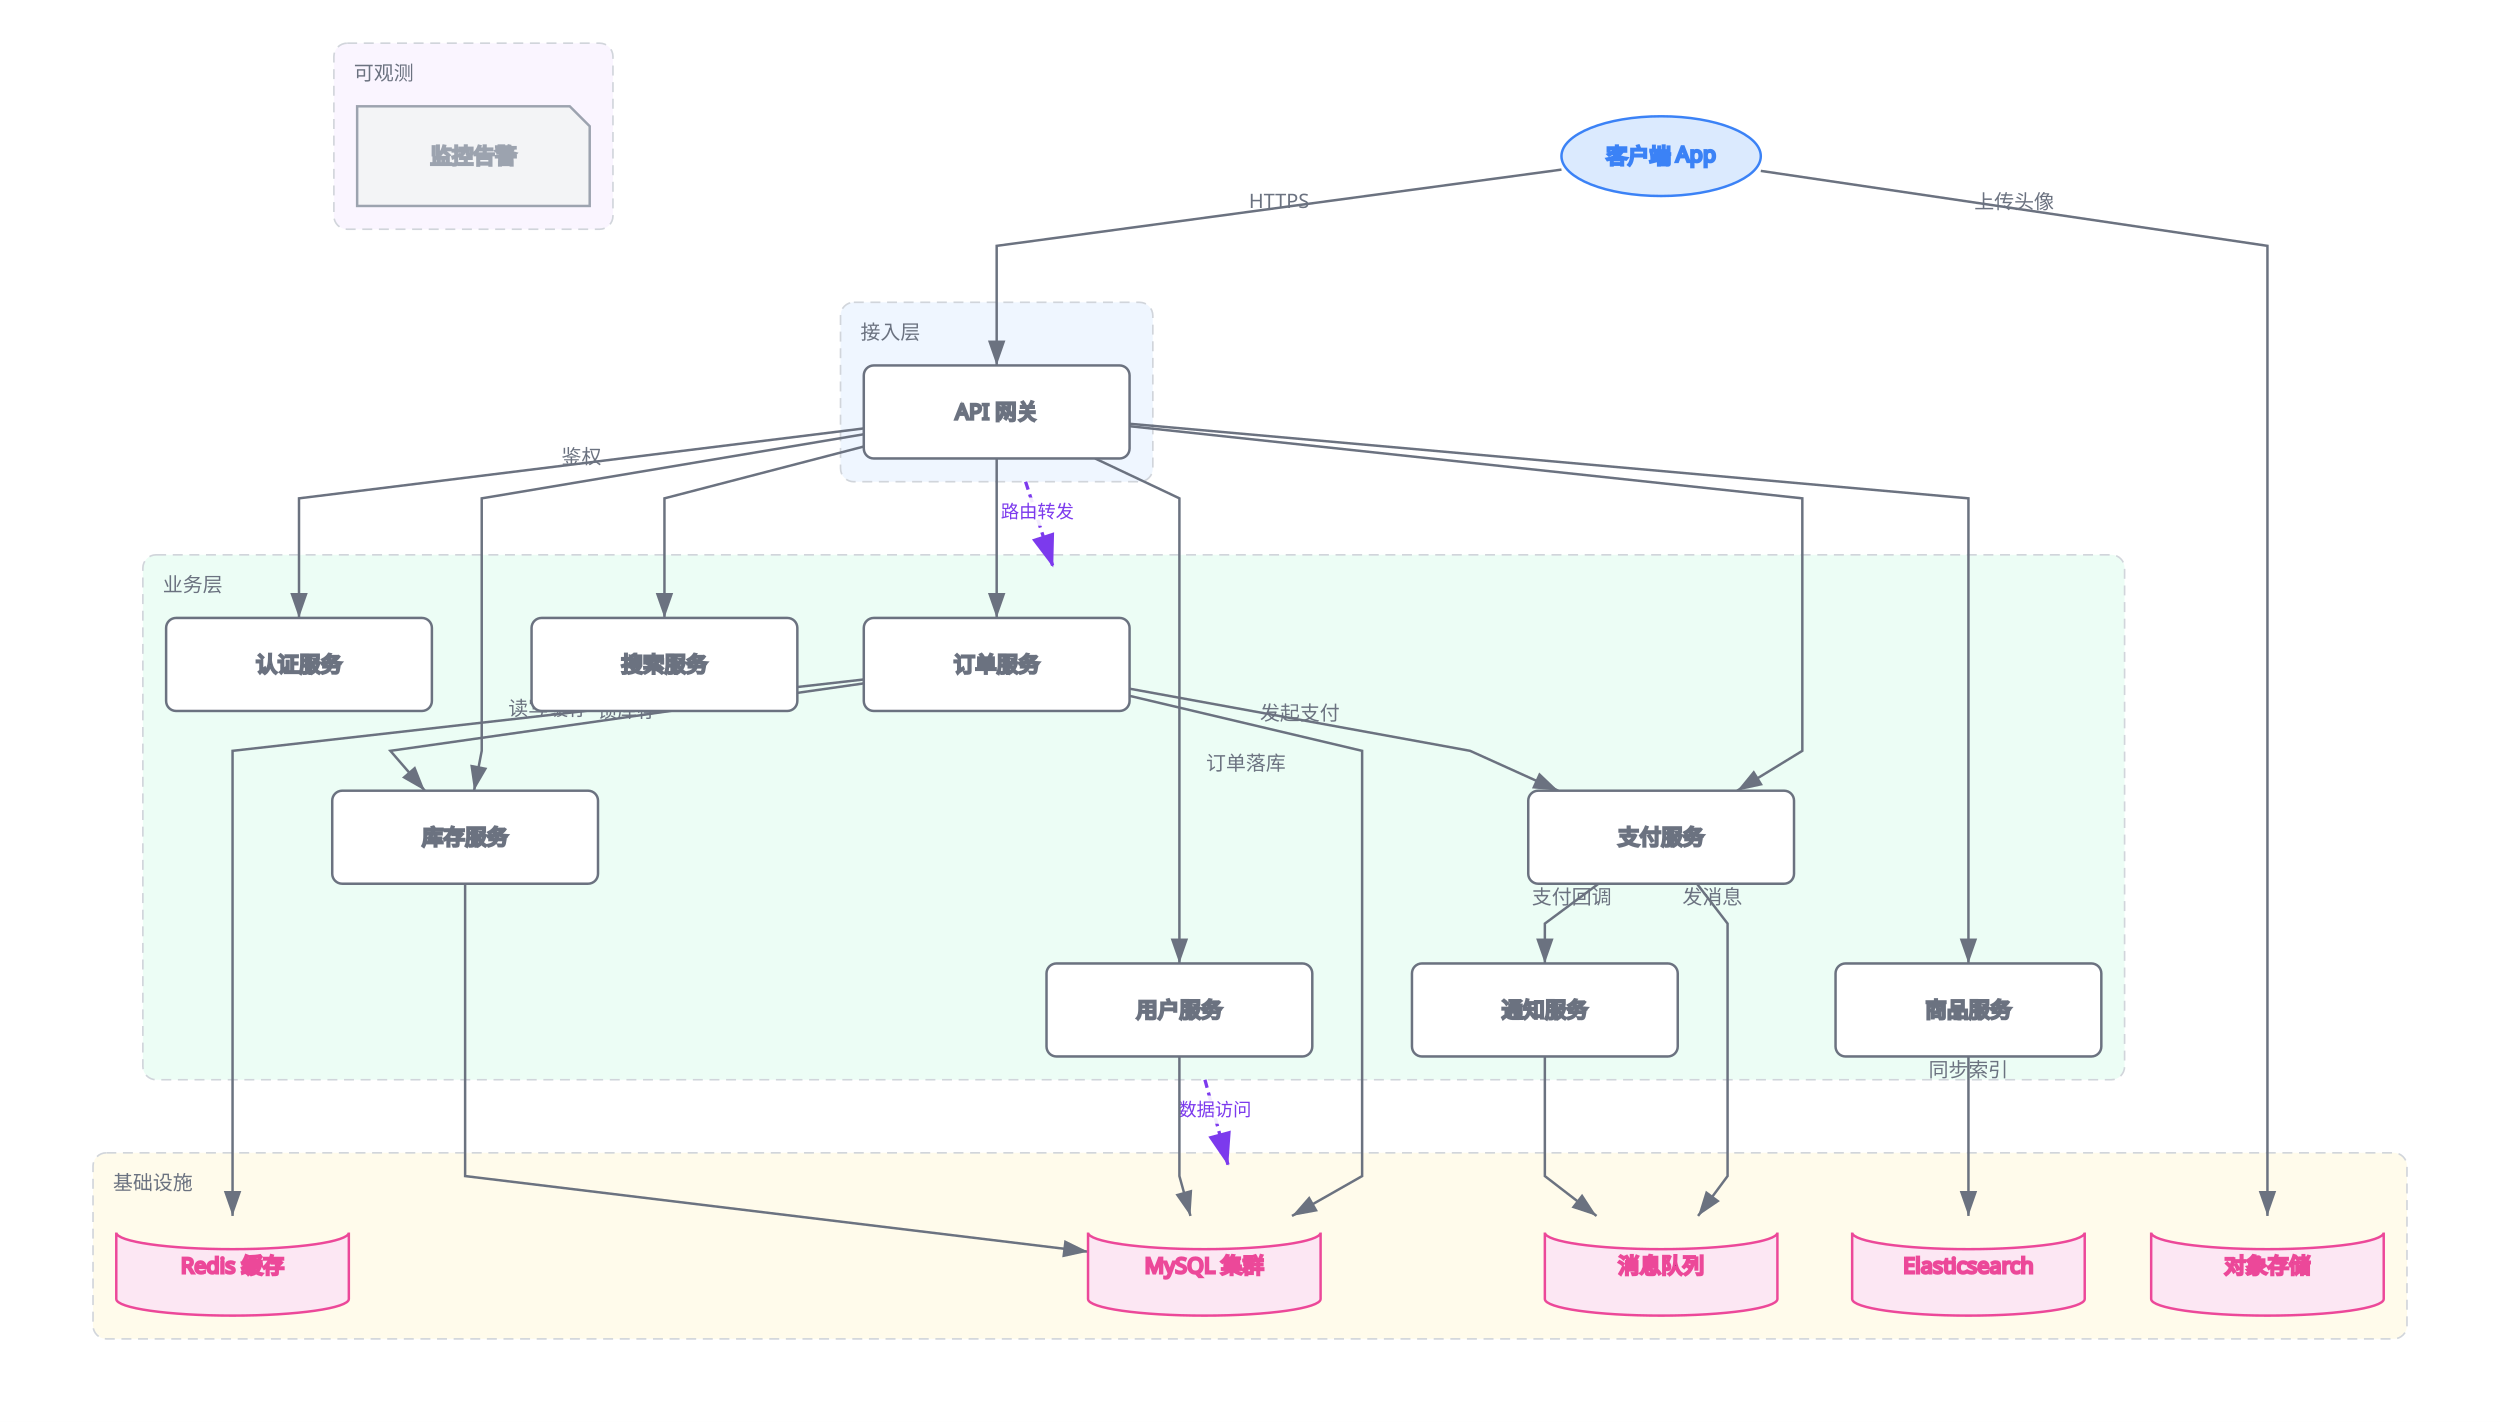
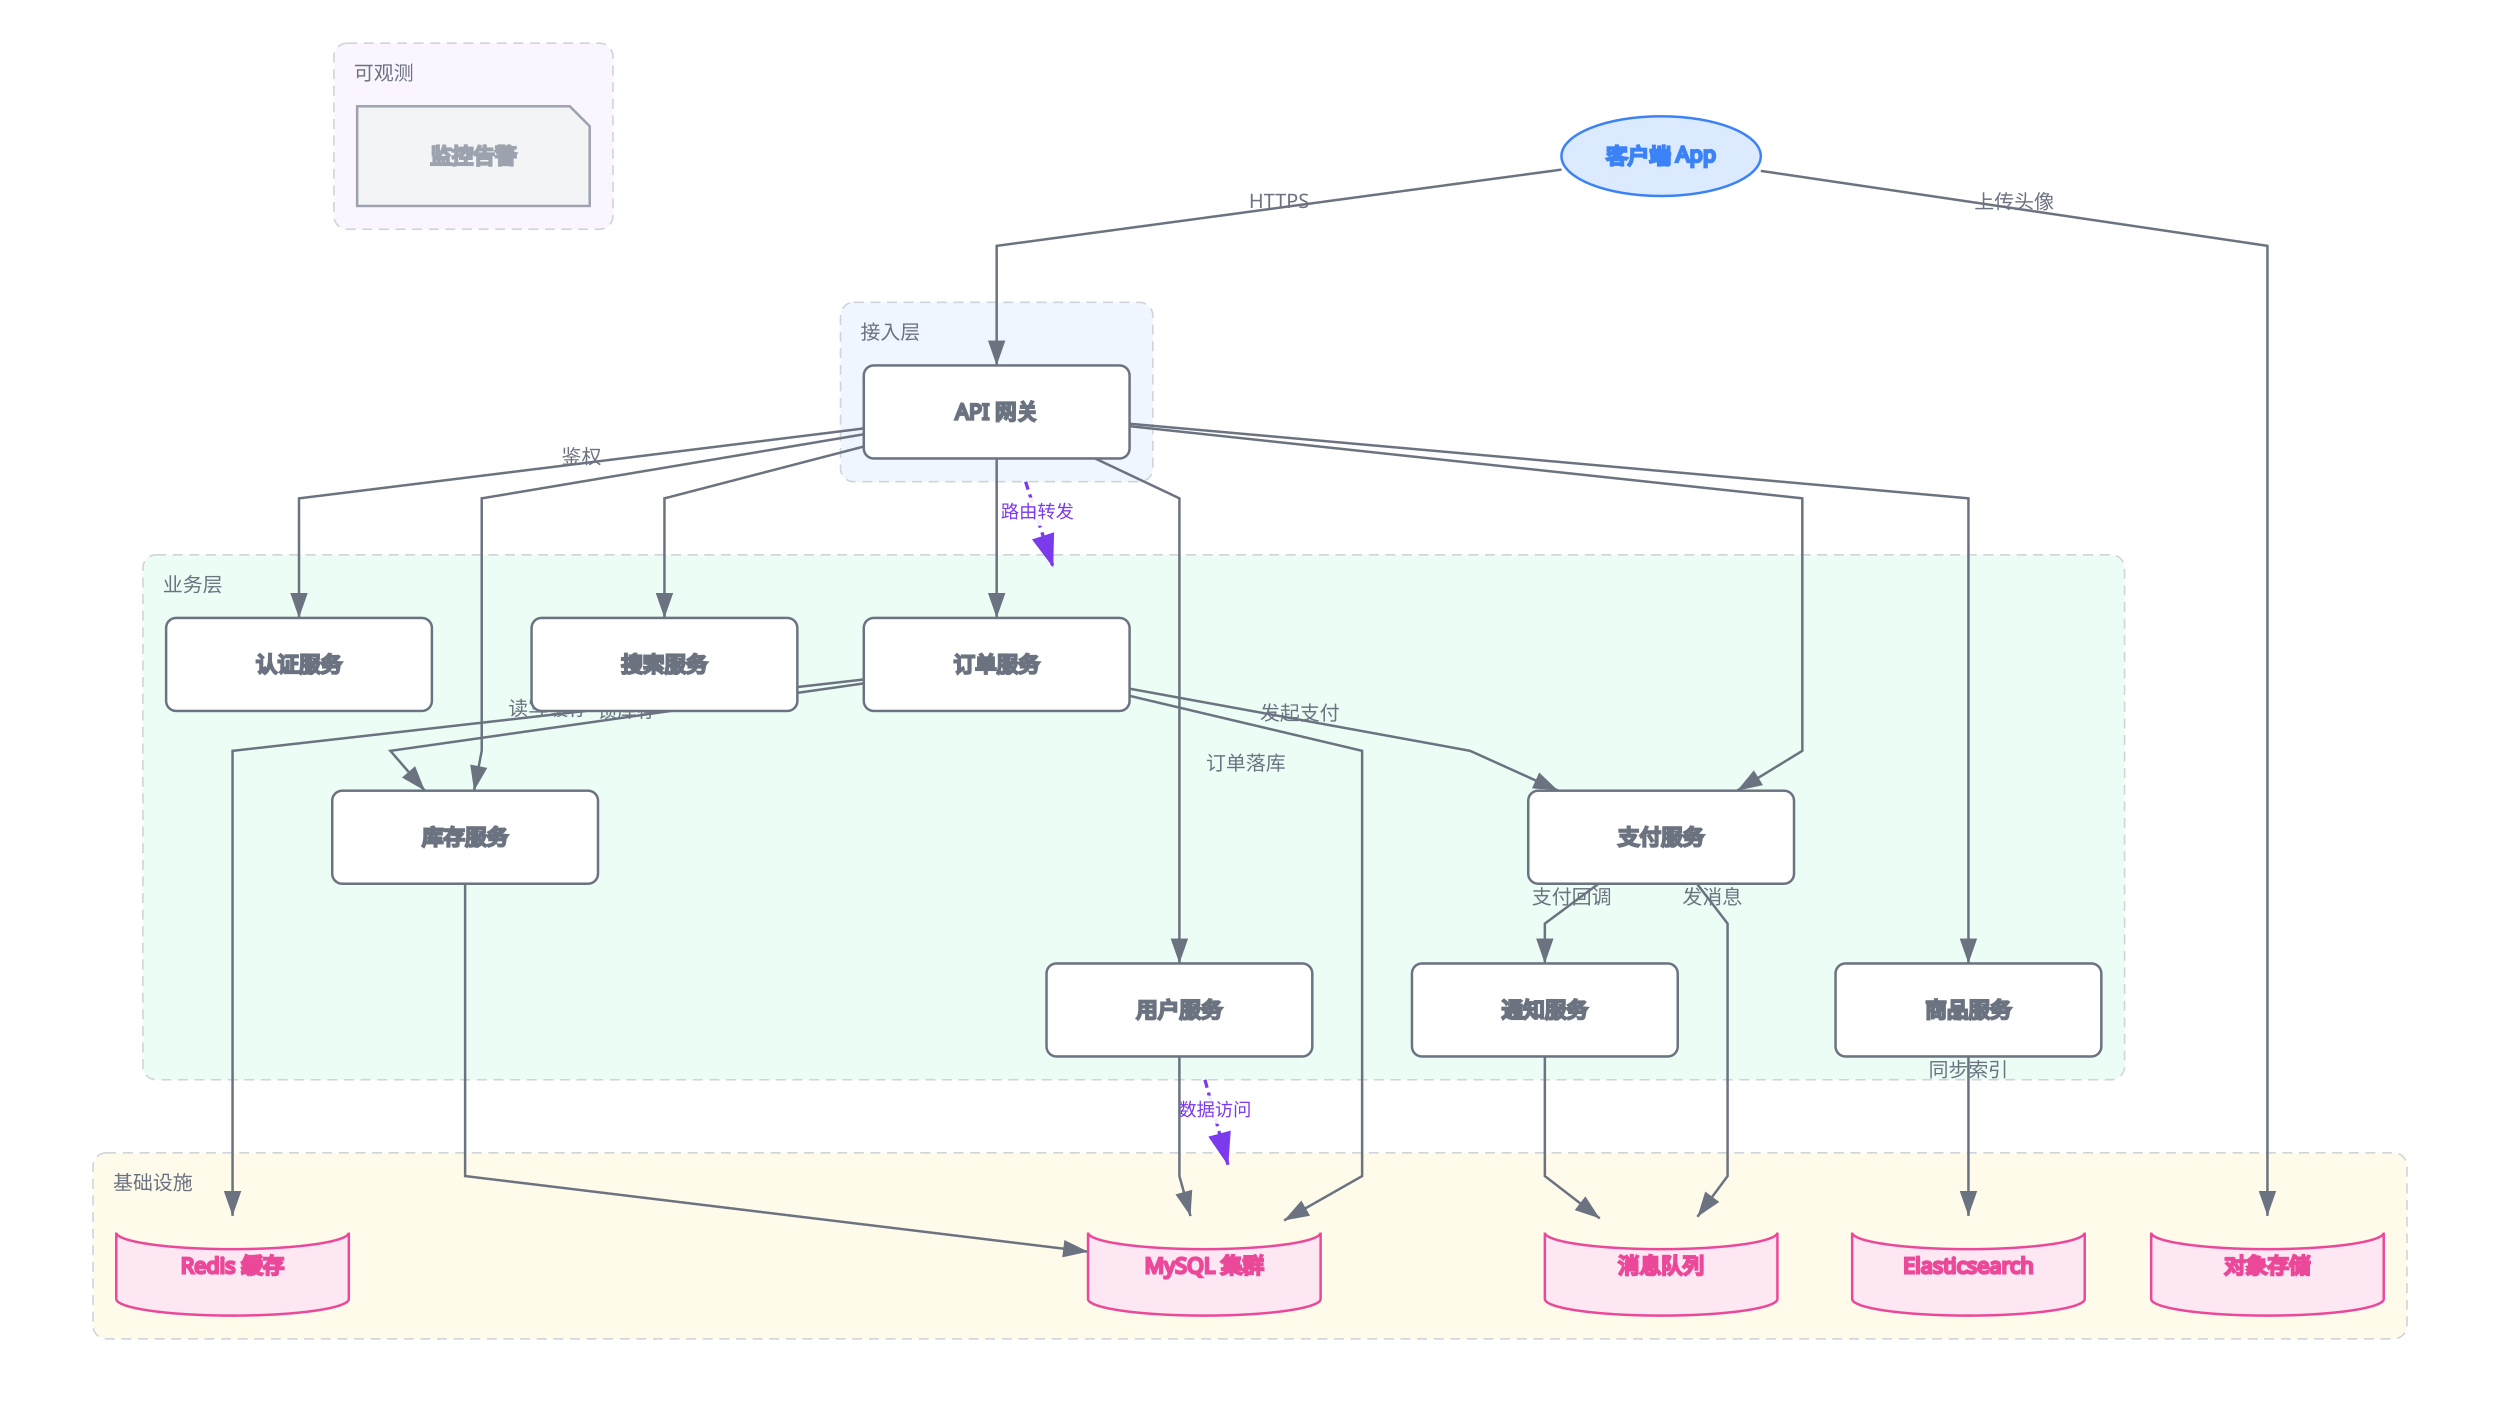
<svg xmlns="http://www.w3.org/2000/svg" width="1505" height="856" viewBox="0 0 1505 856">
  <defs>
    <marker id="arrowhead" markerWidth="10" markerHeight="7" refX="10" refY="3.5" orient="auto">
      <polygon points="0 0, 10 3.5, 0 7" fill="#6b7280" />
    </marker>
    <marker id="arrowhead-purple" markerWidth="10" markerHeight="7" refX="10" refY="3.5" orient="auto">
      <polygon points="0 0, 10 3.5, 0 7" fill="#7c3aed" />
    </marker>
  </defs>
  <rect x="0" y="0" width="1505" height="856" fill="#ffffff" />
  <g class="lgdl-group">
    <rect x="506" y="182" width="188" height="108" rx="8" fill="#eff6ff" stroke="#d1d5db" stroke-dasharray="6 4" />
    <text x="518" y="200" font-family="'Segoe UI', 'PingFang SC', 'Microsoft YaHei', sans-serif" font-size="12" fill="#6b7280" text-anchor="start" dominant-baseline="middle">接入层</text>
  </g>
  <g class="lgdl-group">
    <rect x="86" y="334" width="1193" height="316" rx="8" fill="#ecfdf5" stroke="#d1d5db" stroke-dasharray="6 4" />
    <text x="98" y="352" font-family="'Segoe UI', 'PingFang SC', 'Microsoft YaHei', sans-serif" font-size="12" fill="#6b7280" text-anchor="start" dominant-baseline="middle">业务层</text>
  </g>
  <g class="lgdl-group">
    <rect x="56" y="694" width="1393" height="112" rx="8" fill="#fffbeb" stroke="#d1d5db" stroke-dasharray="6 4" />
    <text x="68" y="712" font-family="'Segoe UI', 'PingFang SC', 'Microsoft YaHei', sans-serif" font-size="12" fill="#6b7280" text-anchor="start" dominant-baseline="middle">基础设施</text>
  </g>
  <g class="lgdl-group">
    <rect x="201" y="26" width="168" height="112" rx="8" fill="#faf5ff" stroke="#d1d5db" stroke-dasharray="6 4" />
    <text x="213" y="44" font-family="'Segoe UI', 'PingFang SC', 'Microsoft YaHei', sans-serif" font-size="12" fill="#6b7280" text-anchor="start" dominant-baseline="middle">可观测</text>
  </g>
  <g class="lgdl-aggregate-edge">
    <line x1="617.402" y1="290" x2="634.036" y2="341.614" stroke="#7c3aed" stroke-width="2" stroke-dasharray="5 3" marker-end="url(#arrowhead-purple)" />
    <rect x="598.5" y="299.5" width="52" height="17" rx="3" fill="#ffffff" opacity="0.9" />
    <text x="624.492" y="308" font-family="'Segoe UI', 'PingFang SC', 'Microsoft YaHei', sans-serif" font-size="11" fill="#7c3aed" text-anchor="middle" dominant-baseline="middle">路由转发</text>
  </g>
  <g class="lgdl-aggregate-edge">
    <line x1="725.368" y1="650" x2="739.401" y2="701.721" stroke="#7c3aed" stroke-width="2" stroke-dasharray="5 3" marker-end="url(#arrowhead-purple)" />
    <rect x="705.3" y="659.5" width="52" height="17" rx="3" fill="#ffffff" opacity="0.9" />
    <text x="731.337" y="668" font-family="'Segoe UI', 'PingFang SC', 'Microsoft YaHei', sans-serif" font-size="11" fill="#7c3aed" text-anchor="middle" dominant-baseline="middle">数据访问</text>
  </g>
  <g class="lgdl-edge">
    <path d="M 940,102.1 L 600,148 L 600,172 L 600,196 L 600,220" fill="none" stroke="#6b7280" stroke-width="1.5" marker-end="url(#arrowhead)" />
    <text x="770" y="121.05" font-family="'Segoe UI', 'PingFang SC', 'Microsoft YaHei', sans-serif" font-size="12" fill="#6b7280" text-anchor="middle" dominant-baseline="middle">HTTPS</text>
  </g>
  <g class="lgdl-edge">
    <path d="M 520,257.905 L 180,300 L 180,324 L 180,348 L 180,372" fill="none" stroke="#6b7280" stroke-width="1.5" marker-end="url(#arrowhead)" />
    <text x="350" y="274.952" font-family="'Segoe UI', 'PingFang SC', 'Microsoft YaHei', sans-serif" font-size="12" fill="#6b7280" text-anchor="middle" dominant-baseline="middle">鉴权</text>
  </g>
  <g class="lgdl-edge">
    <path d="M 659.231,276 L 710,300 L 710,324 L 710,348 L 710,400 L 710,452 L 710,504 L 710,556 L 710,580" fill="none" stroke="#6b7280" stroke-width="1.5" marker-end="url(#arrowhead)" />
  </g>
  <g class="lgdl-edge">
    <path d="M 680,255.111 L 1185,300 L 1185,324 L 1185,348 L 1185,400 L 1185,452 L 1185,504 L 1185,556 L 1185,580" fill="none" stroke="#6b7280" stroke-width="1.5" marker-end="url(#arrowhead)" />
  </g>
  <g class="lgdl-edge">
    <path d="M 600,276 L 600,300 L 600,324 L 600,348 L 600,372" fill="none" stroke="#6b7280" stroke-width="1.5" marker-end="url(#arrowhead)" />
  </g>
  <g class="lgdl-edge">
    <path d="M 520,261.419 L 290,300 L 290,324 L 290,348 L 290,400 L 290,452 L 285.385,476" fill="none" stroke="#6b7280" stroke-width="1.5" marker-end="url(#arrowhead)" />
  </g>
  <g class="lgdl-edge">
    <path d="M 680,256.577 L 1085,300 L 1085,324 L 1085,348 L 1085,400 L 1085,452 L 1045.769,476" fill="none" stroke="#6b7280" stroke-width="1.5" marker-end="url(#arrowhead)" />
  </g>
  <g class="lgdl-edge">
    <path d="M 520,268.8 L 400,300 L 400,324 L 400,348 L 400,372" fill="none" stroke="#6b7280" stroke-width="1.5" marker-end="url(#arrowhead)" />
  </g>
  <g class="lgdl-edge">
    <path d="M 520,411.397 L 235,452 L 255.769,476" fill="none" stroke="#6b7280" stroke-width="1.5" marker-end="url(#arrowhead)" />
    <text x="377.5" y="427.699" font-family="'Segoe UI', 'PingFang SC', 'Microsoft YaHei', sans-serif" font-size="12" fill="#6b7280" text-anchor="middle" dominant-baseline="middle">锁库存</text>
  </g>
  <g class="lgdl-edge">
    <path d="M 680,414.596 L 885,452 L 938.077,476" fill="none" stroke="#6b7280" stroke-width="1.5" marker-end="url(#arrowhead)" />
    <text x="782.5" y="429.298" font-family="'Segoe UI', 'PingFang SC', 'Microsoft YaHei', sans-serif" font-size="12" fill="#6b7280" text-anchor="middle" dominant-baseline="middle">发起支付</text>
  </g>
  <g class="lgdl-edge">
    <path d="M 962.308,532 L 930,556 L 930,580" fill="none" stroke="#6b7280" stroke-width="1.5" marker-end="url(#arrowhead)" />
    <text x="946.154" y="540" font-family="'Segoe UI', 'PingFang SC', 'Microsoft YaHei', sans-serif" font-size="12" fill="#6b7280" text-anchor="middle" dominant-baseline="middle">支付回调</text>
  </g>
  <g class="lgdl-edge">
    <path d="M 520,409.043 L 140,452 L 140,504 L 140,556 L 140,608 L 140,660 L 140,684 L 140,708 L 140,732" fill="none" stroke="#6b7280" stroke-width="1.5" marker-end="url(#arrowhead)" />
    <text x="330" y="426.522" font-family="'Segoe UI', 'PingFang SC', 'Microsoft YaHei', sans-serif" font-size="12" fill="#6b7280" text-anchor="middle" dominant-baseline="middle">读写缓存</text>
  </g>
  <g class="lgdl-edge">
-     <path d="M 680,418.909 L 820,452 L 820,504 L 820,556 L 820,608 L 820,660 L 820,684 L 820,708 L 777.778,732" fill="none" stroke="#6b7280" stroke-width="1.5" marker-end="url(#arrowhead)" />
+     <path d="M 680,418.909 L 820,452 L 820,504 L 820,556 L 820,608 L 820,660 L 820,684 L 820,708 L 772.992,734.72" fill="none" stroke="#6b7280" stroke-width="1.5" marker-end="url(#arrowhead)" />
    <text x="750" y="459.455" font-family="'Segoe UI', 'PingFang SC', 'Microsoft YaHei', sans-serif" font-size="12" fill="#6b7280" text-anchor="middle" dominant-baseline="middle">订单落库</text>
  </g>
  <g class="lgdl-edge">
-     <path d="M 710,636 L 710,660 L 710,684 L 710,708 L 716.667,732" fill="none" stroke="#6b7280" stroke-width="1.5" marker-end="url(#arrowhead)" />
+     <path d="M 710,636 L 710,660 L 710,684 L 710,708 L 716.686,732.071" fill="none" stroke="#6b7280" stroke-width="1.5" marker-end="url(#arrowhead)" />
  </g>
  <g class="lgdl-edge">
    <path d="M 280,532 L 280,556 L 280,608 L 280,660 L 280,684 L 280,708 L 655,753.506" fill="none" stroke="#6b7280" stroke-width="1.5" marker-end="url(#arrowhead)" />
  </g>
  <g class="lgdl-edge">
-     <path d="M 1021.538,532 L 1040,556 L 1040,608 L 1040,660 L 1040,684 L 1040,708 L 1022.222,732" fill="none" stroke="#6b7280" stroke-width="1.5" marker-end="url(#arrowhead)" />
+     <path d="M 1021.538,532 L 1040,556 L 1040,608 L 1040,660 L 1040,684 L 1040,708 L 1021.852,732.5" fill="none" stroke="#6b7280" stroke-width="1.5" marker-end="url(#arrowhead)" />
    <text x="1030.769" y="540" font-family="'Segoe UI', 'PingFang SC', 'Microsoft YaHei', sans-serif" font-size="12" fill="#6b7280" text-anchor="middle" dominant-baseline="middle">发消息</text>
  </g>
  <g class="lgdl-edge">
-     <path d="M 930,636 L 930,660 L 930,684 L 930,708 L 961.111,732" fill="none" stroke="#6b7280" stroke-width="1.5" marker-end="url(#arrowhead)" />
+     <path d="M 930,636 L 930,660 L 930,684 L 930,708 L 963.063,733.506" fill="none" stroke="#6b7280" stroke-width="1.5" marker-end="url(#arrowhead)" />
  </g>
  <g class="lgdl-edge">
    <path d="M 1185,636 L 1185,660 L 1185,684 L 1185,708 L 1185,732" fill="none" stroke="#6b7280" stroke-width="1.5" marker-end="url(#arrowhead)" />
    <text x="1185" y="644" font-family="'Segoe UI', 'PingFang SC', 'Microsoft YaHei', sans-serif" font-size="12" fill="#6b7280" text-anchor="middle" dominant-baseline="middle">同步索引</text>
  </g>
  <g class="lgdl-edge">
    <path d="M 1060,102.877 L 1365,148 L 1365,172 L 1365,196 L 1365,248 L 1365,300 L 1365,324 L 1365,348 L 1365,400 L 1365,452 L 1365,504 L 1365,556 L 1365,608 L 1365,660 L 1365,684 L 1365,708 L 1365,732" fill="none" stroke="#6b7280" stroke-width="1.5" marker-end="url(#arrowhead)" />
    <text x="1212.5" y="121.438" font-family="'Segoe UI', 'PingFang SC', 'Microsoft YaHei', sans-serif" font-size="12" fill="#6b7280" text-anchor="middle" dominant-baseline="middle">上传头像</text>
  </g>
  <g class="lgdl-node" fill="#dbeafe" stroke="#3b82f6" stroke-width="1.5">
    <rect x="940" y="70" width="120" height="48" rx="60" ry="60" />
    <text x="1000" y="94" font-family="'Segoe UI', 'PingFang SC', 'Microsoft YaHei', sans-serif" font-size="13" fill="#1f2937" text-anchor="middle" dominant-baseline="middle">客户端 App</text>
  </g>
  <g class="lgdl-node" fill="#ffffff" stroke="#6b7280" stroke-width="1.5">
    <rect x="520" y="220" width="160" height="56" rx="6" ry="6" />
    <text x="600" y="248" font-family="'Segoe UI', 'PingFang SC', 'Microsoft YaHei', sans-serif" font-size="13" fill="#1f2937" text-anchor="middle" dominant-baseline="middle">API 网关</text>
  </g>
  <g class="lgdl-node" fill="#ffffff" stroke="#6b7280" stroke-width="1.5">
    <rect x="100" y="372" width="160" height="56" rx="6" ry="6" />
    <text x="180" y="400" font-family="'Segoe UI', 'PingFang SC', 'Microsoft YaHei', sans-serif" font-size="13" fill="#1f2937" text-anchor="middle" dominant-baseline="middle">认证服务</text>
  </g>
  <g class="lgdl-node" fill="#ffffff" stroke="#6b7280" stroke-width="1.5">
    <rect x="630" y="580" width="160" height="56" rx="6" ry="6" />
    <text x="710" y="608" font-family="'Segoe UI', 'PingFang SC', 'Microsoft YaHei', sans-serif" font-size="13" fill="#1f2937" text-anchor="middle" dominant-baseline="middle">用户服务</text>
  </g>
  <g class="lgdl-node" fill="#ffffff" stroke="#6b7280" stroke-width="1.5">
    <rect x="1105" y="580" width="160" height="56" rx="6" ry="6" />
    <text x="1185" y="608" font-family="'Segoe UI', 'PingFang SC', 'Microsoft YaHei', sans-serif" font-size="13" fill="#1f2937" text-anchor="middle" dominant-baseline="middle">商品服务</text>
  </g>
  <g class="lgdl-node" fill="#ffffff" stroke="#6b7280" stroke-width="1.5">
    <rect x="520" y="372" width="160" height="56" rx="6" ry="6" />
    <text x="600" y="400" font-family="'Segoe UI', 'PingFang SC', 'Microsoft YaHei', sans-serif" font-size="13" fill="#1f2937" text-anchor="middle" dominant-baseline="middle">订单服务</text>
  </g>
  <g class="lgdl-node" fill="#ffffff" stroke="#6b7280" stroke-width="1.5">
    <rect x="200" y="476" width="160" height="56" rx="6" ry="6" />
    <text x="280" y="504" font-family="'Segoe UI', 'PingFang SC', 'Microsoft YaHei', sans-serif" font-size="13" fill="#1f2937" text-anchor="middle" dominant-baseline="middle">库存服务</text>
  </g>
  <g class="lgdl-node" fill="#ffffff" stroke="#6b7280" stroke-width="1.5">
    <rect x="920" y="476" width="160" height="56" rx="6" ry="6" />
    <text x="1000" y="504" font-family="'Segoe UI', 'PingFang SC', 'Microsoft YaHei', sans-serif" font-size="13" fill="#1f2937" text-anchor="middle" dominant-baseline="middle">支付服务</text>
  </g>
  <g class="lgdl-node" fill="#ffffff" stroke="#6b7280" stroke-width="1.5">
    <rect x="850" y="580" width="160" height="56" rx="6" ry="6" />
    <text x="930" y="608" font-family="'Segoe UI', 'PingFang SC', 'Microsoft YaHei', sans-serif" font-size="13" fill="#1f2937" text-anchor="middle" dominant-baseline="middle">通知服务</text>
  </g>
  <g class="lgdl-node" fill="#ffffff" stroke="#6b7280" stroke-width="1.5">
    <rect x="320" y="372" width="160" height="56" rx="6" ry="6" />
    <text x="400" y="400" font-family="'Segoe UI', 'PingFang SC', 'Microsoft YaHei', sans-serif" font-size="13" fill="#1f2937" text-anchor="middle" dominant-baseline="middle">搜索服务</text>
  </g>
  <g class="lgdl-node" fill="#fce7f3" stroke="#ec4899" stroke-width="1.5">
    <path d="M 70,742 L 70,782 A 70,10 0 0 0 210,782 L 210,742 A 70,10 0 0 1 70,742 Z" />
    <text x="140" y="762" font-family="'Segoe UI', 'PingFang SC', 'Microsoft YaHei', sans-serif" font-size="13" fill="#1f2937" text-anchor="middle" dominant-baseline="middle">Redis 缓存</text>
  </g>
  <g class="lgdl-node" fill="#fce7f3" stroke="#ec4899" stroke-width="1.5">
    <path d="M 655,742 L 655,782 A 70,10 0 0 0 795,782 L 795,742 A 70,10 0 0 1 655,742 Z" />
    <text x="725" y="762" font-family="'Segoe UI', 'PingFang SC', 'Microsoft YaHei', sans-serif" font-size="13" fill="#1f2937" text-anchor="middle" dominant-baseline="middle">MySQL 集群</text>
  </g>
  <g class="lgdl-node" fill="#fce7f3" stroke="#ec4899" stroke-width="1.5">
    <path d="M 930,742 L 930,782 A 70,10 0 0 0 1070,782 L 1070,742 A 70,10 0 0 1 930,742 Z" />
    <text x="1000" y="762" font-family="'Segoe UI', 'PingFang SC', 'Microsoft YaHei', sans-serif" font-size="13" fill="#1f2937" text-anchor="middle" dominant-baseline="middle">消息队列</text>
  </g>
  <g class="lgdl-node" fill="#fce7f3" stroke="#ec4899" stroke-width="1.5">
    <path d="M 1115,742 L 1115,782 A 70,10 0 0 0 1255,782 L 1255,742 A 70,10 0 0 1 1115,742 Z" />
    <text x="1185" y="762" font-family="'Segoe UI', 'PingFang SC', 'Microsoft YaHei', sans-serif" font-size="13" fill="#1f2937" text-anchor="middle" dominant-baseline="middle">Elasticsearch</text>
  </g>
  <g class="lgdl-node" fill="#fce7f3" stroke="#ec4899" stroke-width="1.5">
    <path d="M 1295,742 L 1295,782 A 70,10 0 0 0 1435,782 L 1435,742 A 70,10 0 0 1 1295,742 Z" />
    <text x="1365" y="762" font-family="'Segoe UI', 'PingFang SC', 'Microsoft YaHei', sans-serif" font-size="13" fill="#1f2937" text-anchor="middle" dominant-baseline="middle">对象存储</text>
  </g>
  <g class="lgdl-node" fill="#f3f4f6" stroke="#9ca3af" stroke-width="1.5">
    <path d="M 215,64 L 343,64 L 355,76 L 355,124 L 215,124 Z" />
    <text x="285" y="94" font-family="'Segoe UI', 'PingFang SC', 'Microsoft YaHei', sans-serif" font-size="13" fill="#1f2937" text-anchor="middle" dominant-baseline="middle">监控告警</text>
  </g>
</svg>
